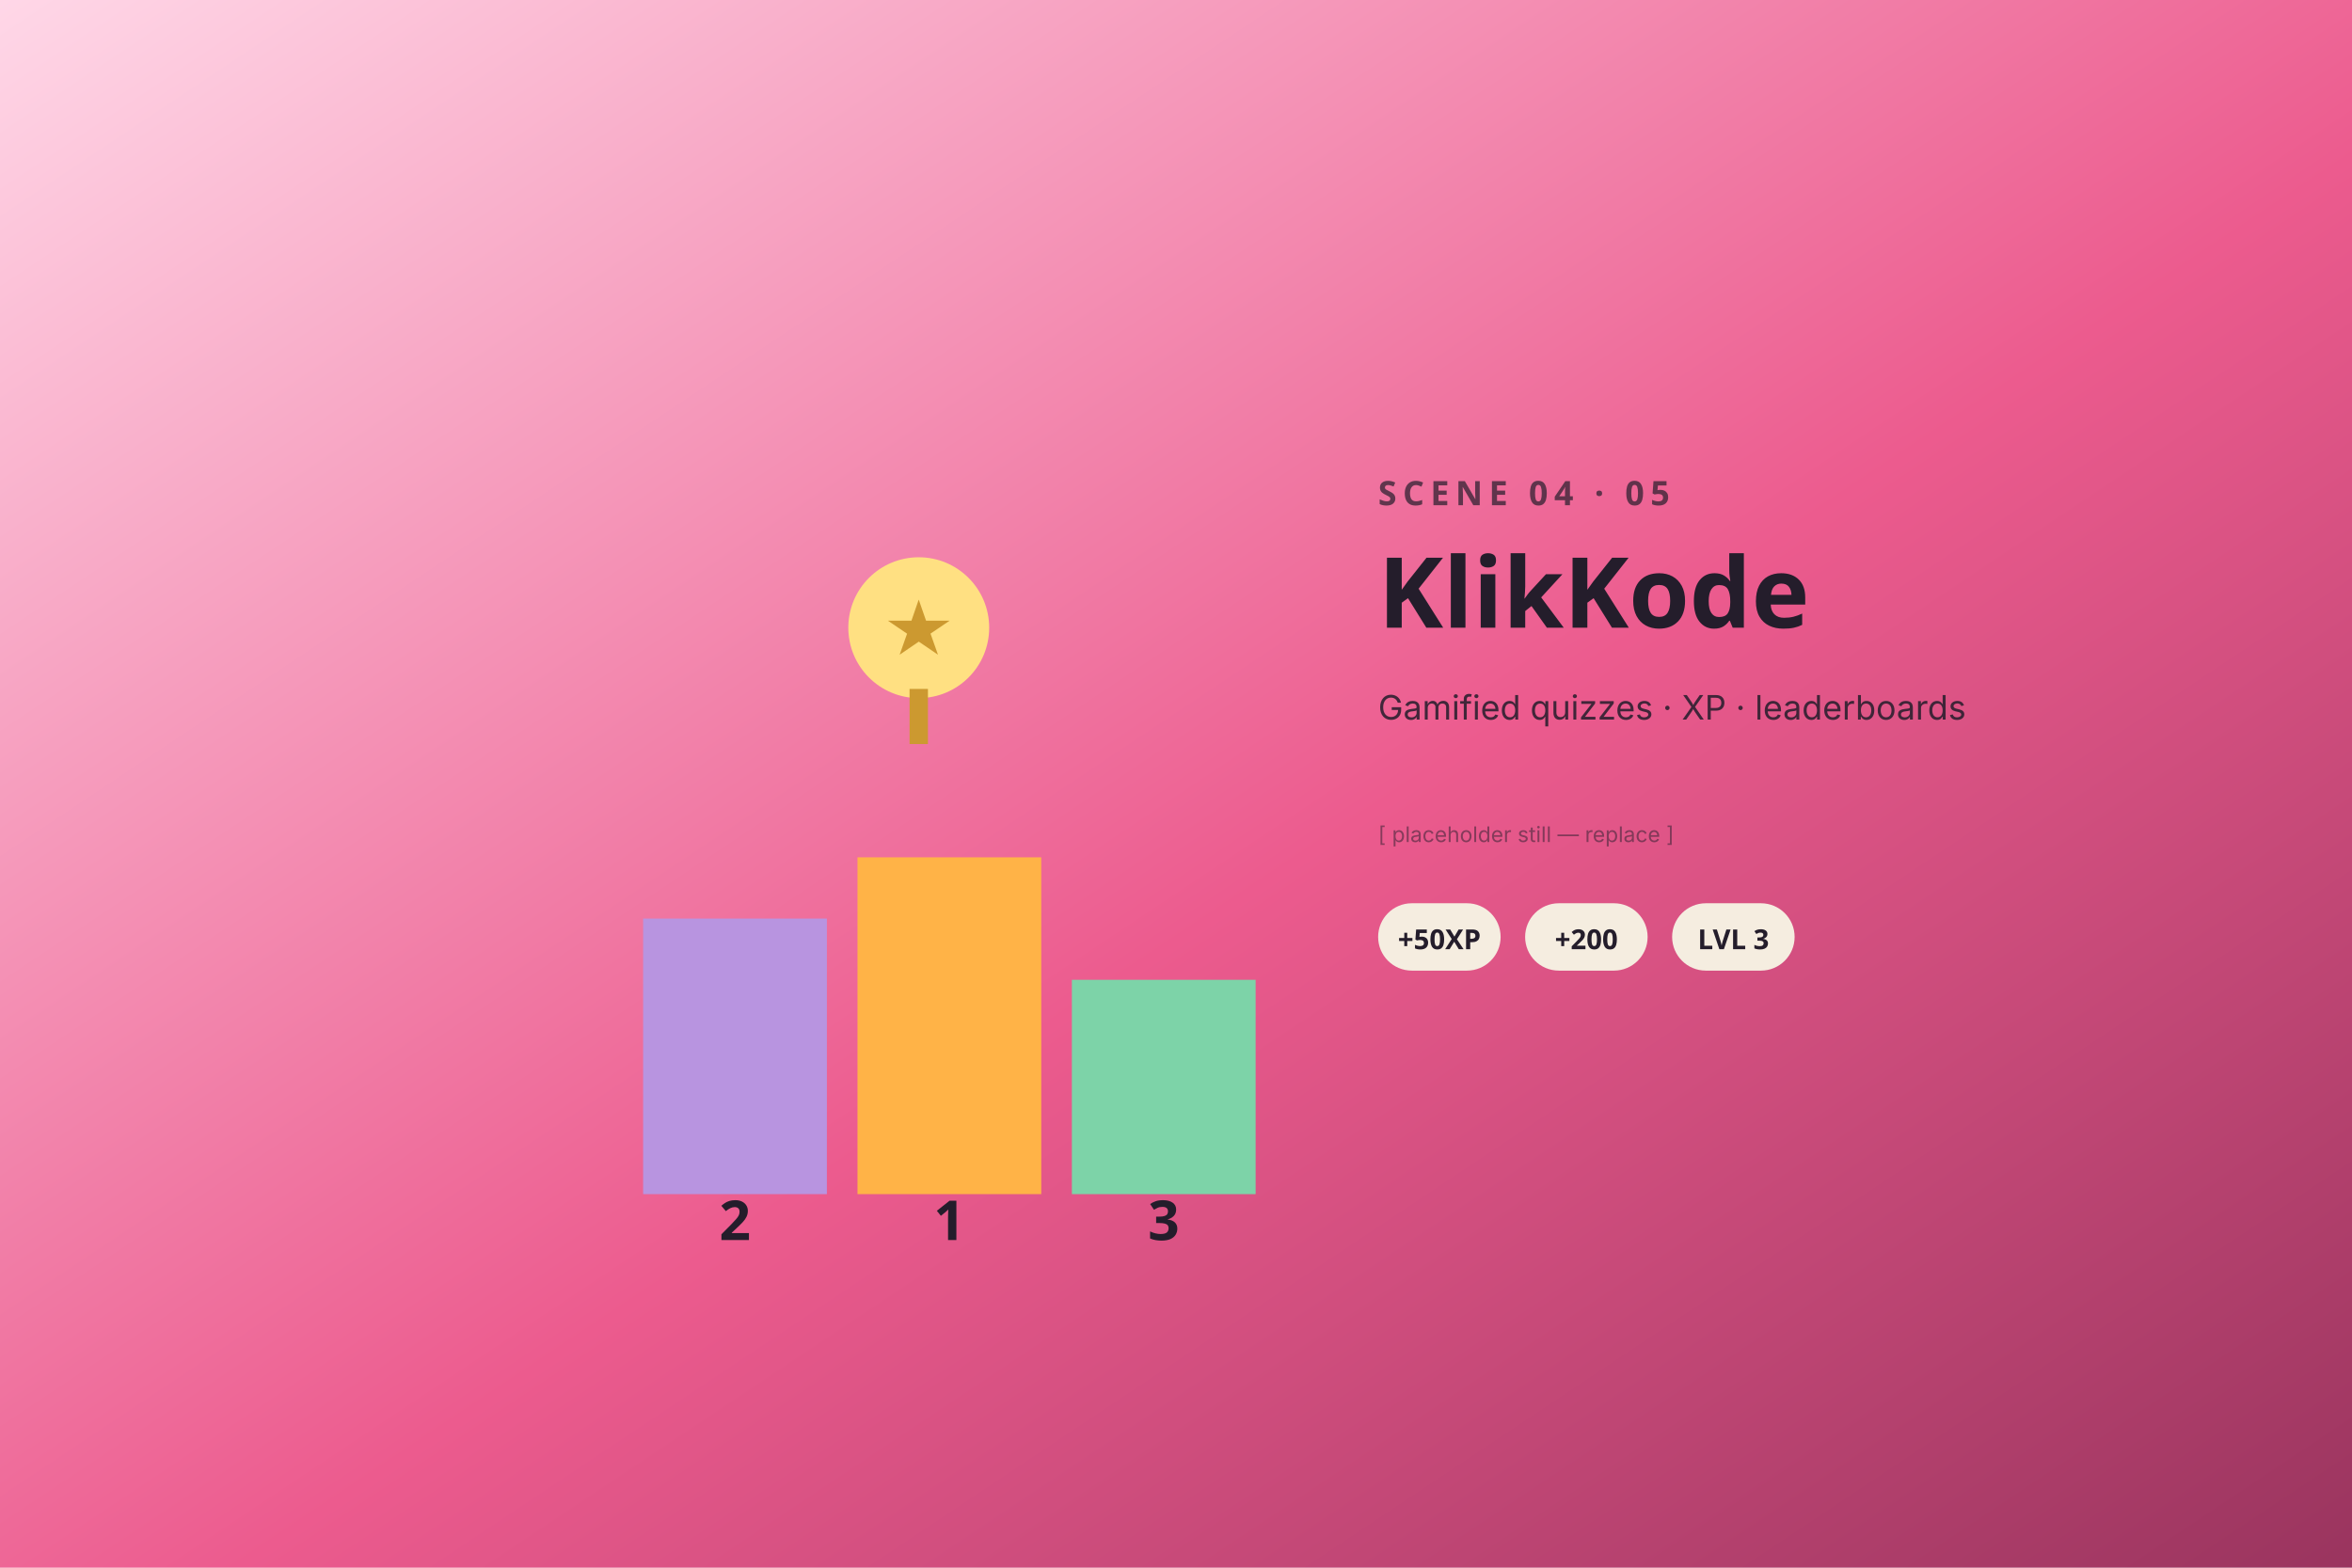
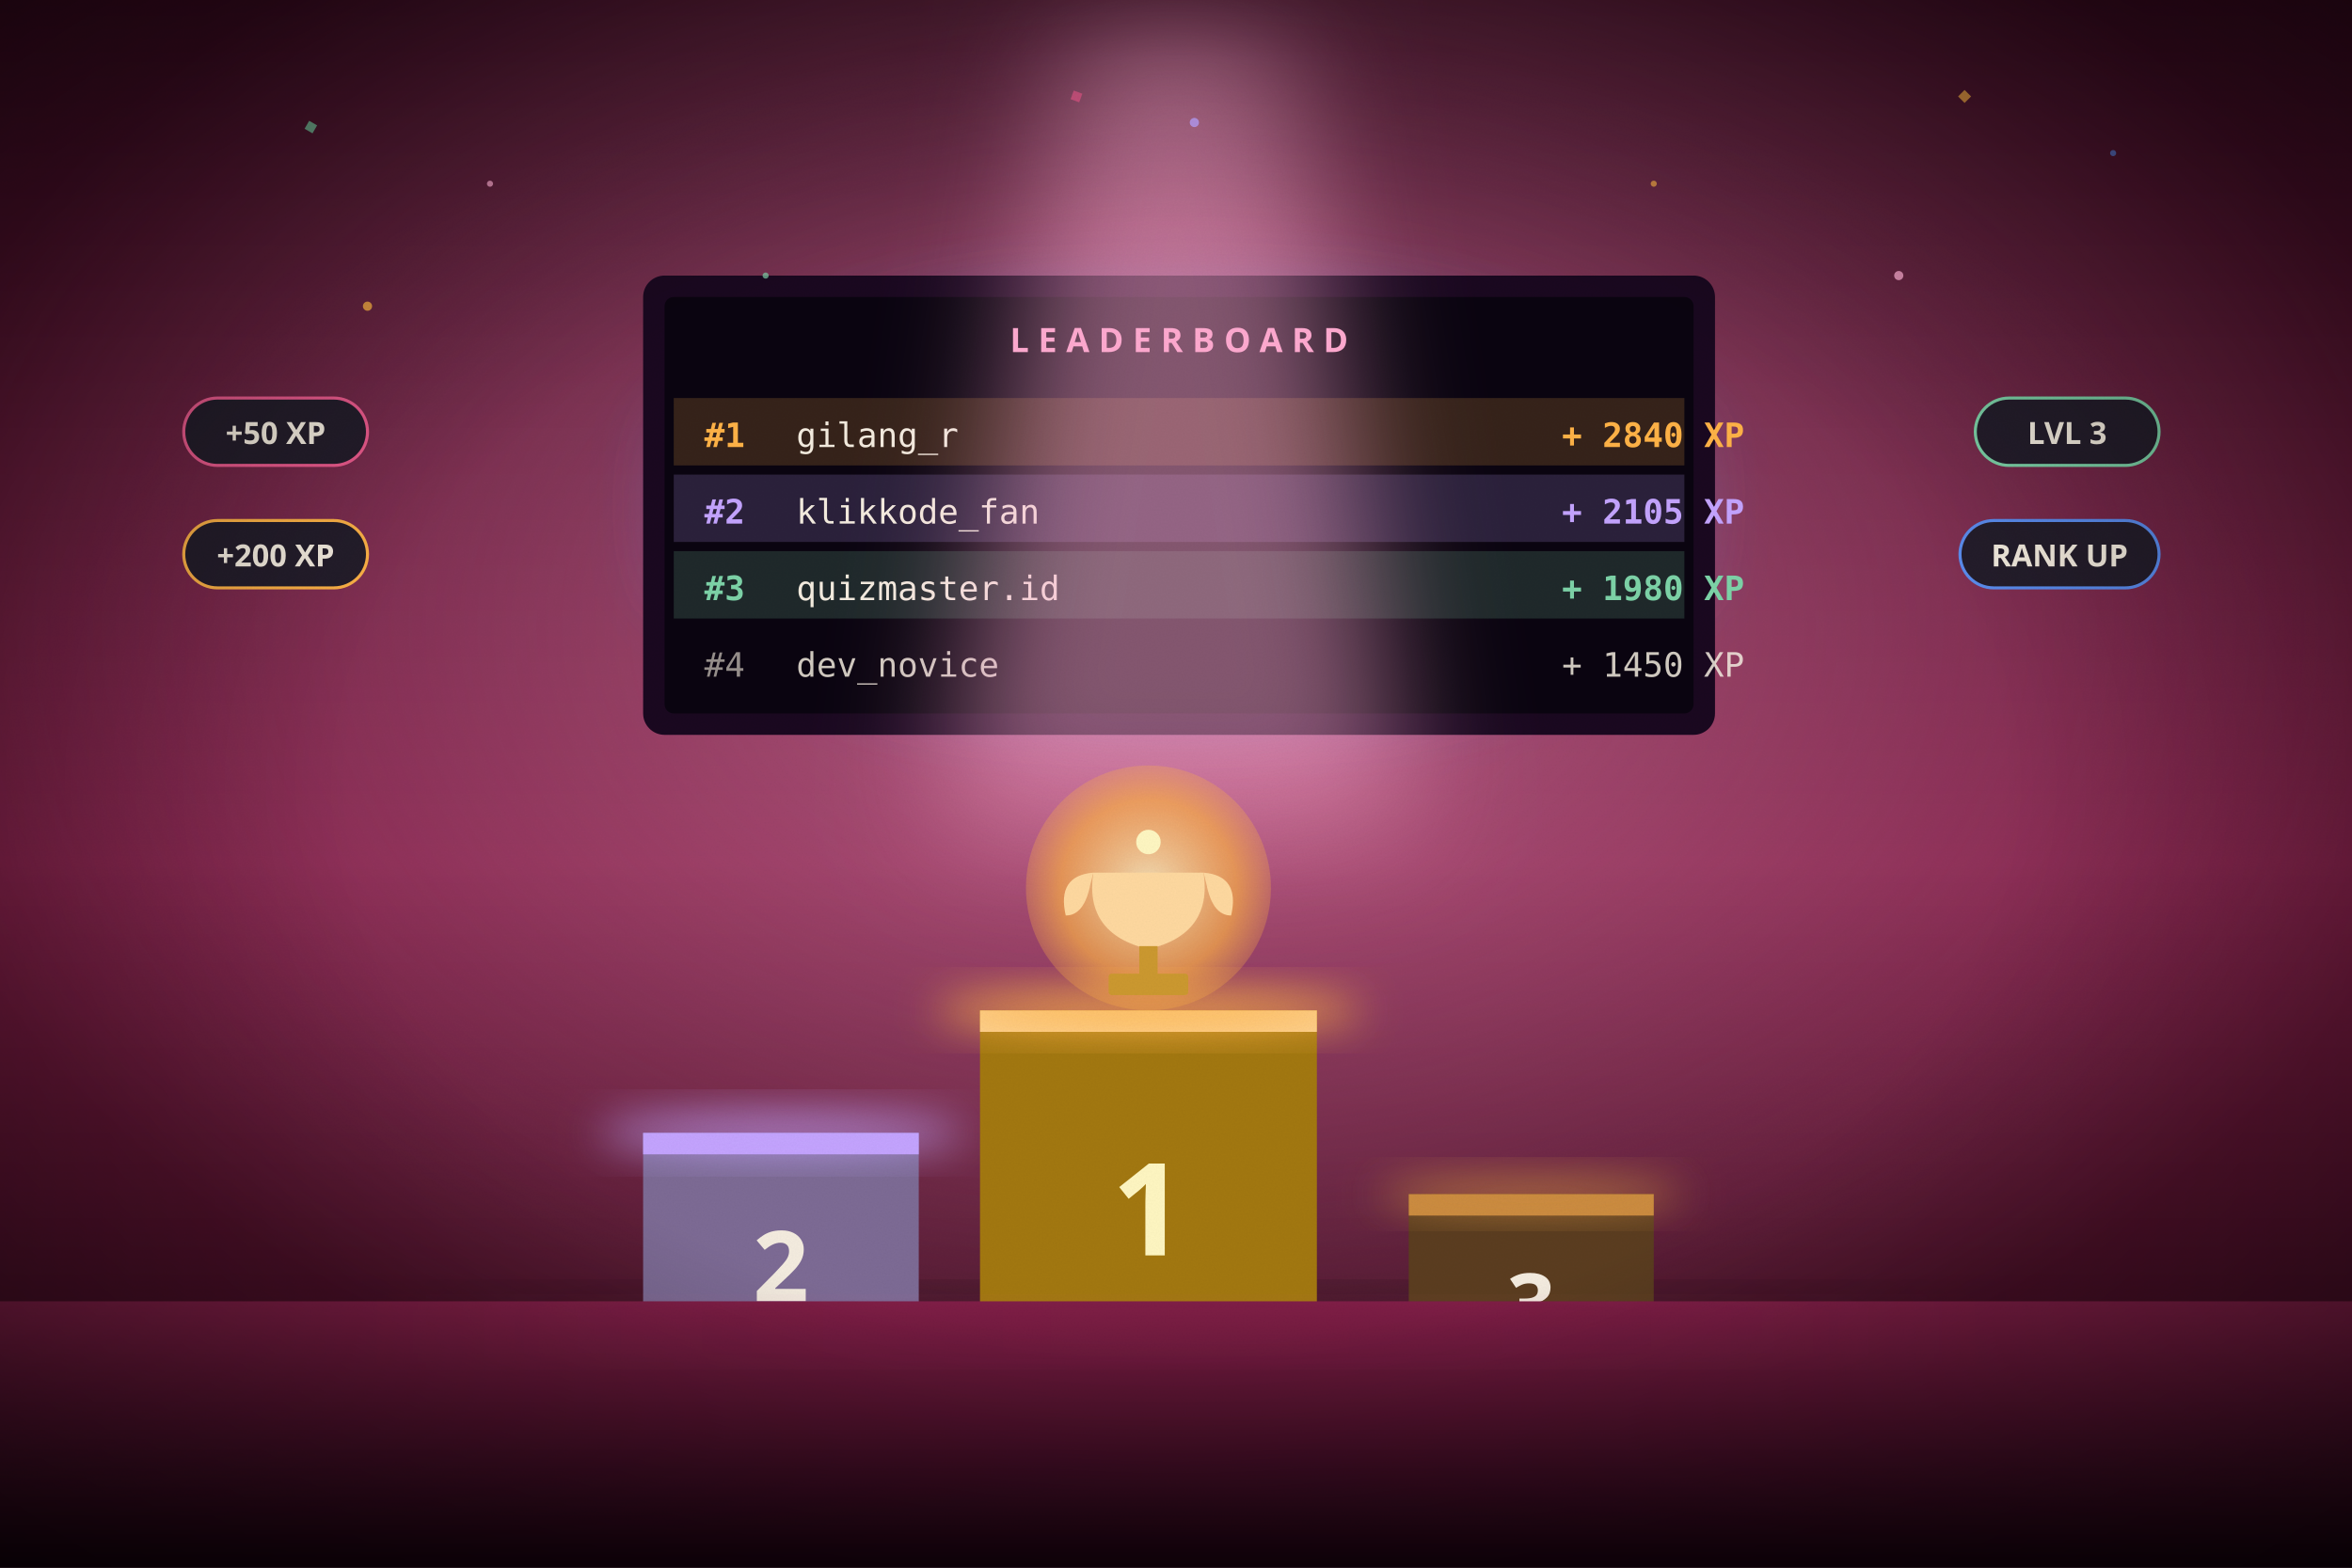
<svg xmlns="http://www.w3.org/2000/svg" viewBox="0 0 1536 1024" preserveAspectRatio="xMidYMid slice">
  <defs>
-     <linearGradient id="bg4" x1="0" y1="0" x2="1" y2="1">
-       <stop offset="0%" stop-color="#ffd8e8" />
-       <stop offset="55%" stop-color="#ec5b8e" />
-       <stop offset="100%" stop-color="#99345e" />
+     <linearGradient id="s4-bg" x1="0" y1="0" x2="0" y2="1">
+       <stop offset="0%" stop-color="#3a0a20" />
+       <stop offset="55%" stop-color="#7d1d45" />
+       <stop offset="100%" stop-color="#220410" />
    </linearGradient>
+     <radialGradient id="s4-spot" cx="50%" cy="40%" r="55%">
+       <stop offset="0%" stop-color="#ffaad0" stop-opacity="0.45" />
+       <stop offset="100%" stop-color="#ffaad0" stop-opacity="0" />
+     </radialGradient>
+     <linearGradient id="s4-floor" x1="0" y1="0" x2="0" y2="1">
+       <stop offset="0%" stop-color="#7d1d45" />
+       <stop offset="100%" stop-color="#10010a" />
+     </linearGradient>
+     <radialGradient id="s4-trophy" cx="50%" cy="50%" r="60%">
+       <stop offset="0%" stop-color="#fff7c2" stop-opacity="1" />
+       <stop offset="60%" stop-color="#ffb347" stop-opacity="0.8" />
+       <stop offset="100%" stop-color="#ffb347" stop-opacity="0" />
+     </radialGradient>
+     <radialGradient id="s4-screen" cx="50%" cy="50%" r="55%">
+       <stop offset="0%" stop-color="#5b8def" stop-opacity="0.85" />
+       <stop offset="100%" stop-color="#5b8def" stop-opacity="0" />
+     </radialGradient>
+     <filter id="s4-soft" x="-50%" y="-50%" width="200%" height="200%">
+       <feGaussianBlur stdDeviation="14" />
+     </filter>
+     <filter id="s4-strong" x="-50%" y="-50%" width="200%" height="200%">
+       <feGaussianBlur stdDeviation="40" />
+     </filter>
+     <filter id="s4-grain" x="0" y="0" width="100%" height="100%">
+       <feTurbulence type="fractalNoise" baseFrequency="0.9" numOctaves="2" seed="19" />
+       <feColorMatrix values="0 0 0 0 0  0 0 0 0 0  0 0 0 0 0  0 0 0 0.06 0" />
+     </filter>
  </defs>
-   <rect width="1536" height="1024" fill="url(#bg4)" />
-   <g transform="translate(420,520)">
-     <rect x="0" y="80" width="120" height="180" fill="#b894e0" />
-     <rect x="140" y="40" width="120" height="220" fill="#ffb347" />
-     <rect x="280" y="120" width="120" height="140" fill="#7dd3a8" />
-     <g transform="translate(180,-110)">
-       <circle cx="0" cy="0" r="46" fill="#ffe082" />
-       <rect x="-6" y="40" width="12" height="36" fill="#cc9930" />
-       <text x="0" y="14" text-anchor="middle" font-size="44" fill="#cc9930" font-weight="700">★</text>
+   <rect width="1536" height="1024" fill="url(#s4-bg)" />
+   <rect width="1536" height="1024" fill="url(#s4-spot)" />
+   <g transform="translate(420,180)">
+     <rect x="-10" y="-10" width="720" height="320" fill="url(#s4-screen)" filter="url(#s4-soft)" />
+     <rect x="0" y="0" width="700" height="300" rx="14" fill="#1a0820" />
+     <rect x="14" y="14" width="672" height="272" rx="6" fill="#0a0410" />
+     <text x="350" y="50" text-anchor="middle" font-family="ui-rounded, system-ui, sans-serif" font-weight="700" font-size="22" fill="#ffaad0" letter-spacing="6">LEADERBOARD</text>
+     <g font-family="ui-monospace, Menlo, monospace" font-size="22">
+       <rect x="20" y="80" width="660" height="44" fill="#ffb347" opacity="0.18" />
+       <text x="40" y="112" fill="#ffb347" font-weight="700">#1</text>
+       <text x="100" y="112" fill="#f5ede0">gilang_r</text>
+       <text x="600" y="112" fill="#ffb347" font-weight="700">+ 2840 XP</text>
+       <rect x="20" y="130" width="660" height="44" fill="#c4a4ff" opacity="0.18" />
+       <text x="40" y="162" fill="#c4a4ff" font-weight="700">#2</text>
+       <text x="100" y="162" fill="#f5ede0">klikkode_fan</text>
+       <text x="600" y="162" fill="#c4a4ff" font-weight="700">+ 2105 XP</text>
+       <rect x="20" y="180" width="660" height="44" fill="#7dd3a8" opacity="0.18" />
+       <text x="40" y="212" fill="#7dd3a8" font-weight="700">#3</text>
+       <text x="100" y="212" fill="#f5ede0">quizmaster.id</text>
+       <text x="600" y="212" fill="#7dd3a8" font-weight="700">+ 1980 XP</text>
+       <text x="40" y="262" fill="#f5ede0" opacity="0.6">#4</text>
+       <text x="100" y="262" fill="#f5ede0" opacity="0.85">dev_novice</text>
+       <text x="600" y="262" fill="#f5ede0" opacity="0.85">+ 1450 XP</text>
    </g>
-     <text x="60" y="290" text-anchor="middle" font-size="36" font-weight="700" fill="#241d2b" font-family="ui-rounded, system-ui, sans-serif">2</text>
-     <text x="200" y="290" text-anchor="middle" font-size="36" font-weight="700" fill="#241d2b" font-family="ui-rounded, system-ui, sans-serif">1</text>
-     <text x="340" y="290" text-anchor="middle" font-size="36" font-weight="700" fill="#241d2b" font-family="ui-rounded, system-ui, sans-serif">3</text>
  </g>
-   <g transform="translate(900,330)">
-     <text x="0" y="0" font-family="ui-rounded, system-ui, sans-serif" font-weight="700" letter-spacing="4" font-size="22" fill="#241d2b" fill-opacity="0.7">SCENE 04 · 05</text>
-     <text x="0" y="80" font-family="ui-rounded, system-ui, sans-serif" font-size="64" font-weight="700" fill="#241d2b">KlikKode</text>
-     <text x="0" y="140" font-family="-apple-system, system-ui, sans-serif" font-size="22" fill="#241d2b" fill-opacity="0.85">Gamified quizzes · XP · leaderboards</text>
-     <text x="0" y="220" font-family="-apple-system, system-ui, sans-serif" font-size="14" fill="#241d2b" fill-opacity="0.5">[ placeholder still — replace ]</text>
-     <g transform="translate(0,260)" font-family="ui-rounded, system-ui, sans-serif" font-weight="700" fill="#241d2b">
-       <g transform="translate(0,0)">
-         <rect width="80" height="44" rx="22" fill="#f5ede0" />
-         <text x="40" y="30" text-anchor="middle" font-size="18">+50XP</text>
-       </g>
-       <g transform="translate(96,0)">
-         <rect width="80" height="44" rx="22" fill="#f5ede0" />
-         <text x="40" y="30" text-anchor="middle" font-size="18">+200</text>
-       </g>
-       <g transform="translate(192,0)">
-         <rect width="80" height="44" rx="22" fill="#f5ede0" />
-         <text x="40" y="30" text-anchor="middle" font-size="18">LVL 3</text>
+   <g opacity="0.5" filter="url(#s4-strong)">
+     <polygon points="700,0 836,0 920,540 616,540" fill="#ffaad0" />
+   </g>
+   <g transform="translate(420,560)">
+     <ellipse cx="350" cy="320" rx="500" ry="22" fill="#000" opacity="0.5" filter="url(#s4-strong)" />
+     <g transform="translate(0,180)">
+       <rect width="180" height="180" fill="#7d6b95" />
+       <rect x="0" y="0" width="180" height="14" fill="#c4a4ff" />
+       <ellipse cx="90" cy="0" rx="120" ry="14" fill="#c4a4ff" opacity="0.7" filter="url(#s4-soft)" />
+       <text x="90" y="110" text-anchor="middle" font-family="ui-rounded, system-ui, sans-serif" font-weight="900" font-size="64" fill="#f5ede0">2</text>
+     </g>
+     <g transform="translate(220,100)">
+       <rect width="220" height="260" fill="#a37810" />
+       <rect x="0" y="0" width="220" height="14" fill="#ffd9a0" />
+       <ellipse cx="110" cy="0" rx="140" ry="14" fill="#ffb347" opacity="0.85" filter="url(#s4-soft)" />
+       <text x="110" y="160" text-anchor="middle" font-family="ui-rounded, system-ui, sans-serif" font-weight="900" font-size="84" fill="#fff7c2">1</text>
+       <g transform="translate(110,-80)">
+         <ellipse cx="0" cy="0" rx="80" ry="80" fill="url(#s4-trophy)" opacity="0.85" />
+         <path d="M -36,-10 Q -42,30 0,40 Q 42,30 36,-10 Z" fill="#ffd9a0" />
+         <rect x="-6" y="38" width="12" height="22" fill="#cc9930" />
+         <rect x="-26" y="56" width="52" height="14" rx="2" fill="#cc9930" />
+         <path d="M -36,-10 Q -60,-8 -54,18 Q -42,18 -38,-2 Z" fill="#ffd9a0" />
+         <path d="M  36,-10 Q  60,-8  54,18 Q  42,18  38,-2 Z" fill="#ffd9a0" />
+         <circle cx="0" cy="-30" r="8" fill="#fff7c2" />
      </g>
    </g>
+     <g transform="translate(500,220)">
+       <rect width="160" height="140" fill="#5b3d20" />
+       <rect x="0" y="0" width="160" height="14" fill="#cc8c40" />
+       <ellipse cx="80" cy="0" rx="100" ry="12" fill="#cc8c40" opacity="0.7" filter="url(#s4-soft)" />
+       <text x="80" y="92" text-anchor="middle" font-family="ui-rounded, system-ui, sans-serif" font-weight="900" font-size="56" fill="#f5ede0">3</text>
+     </g>
  </g>
+   <g font-family="ui-rounded, system-ui, sans-serif" font-weight="700" fill="#f5ede0">
+     <g transform="translate(120,260)">
+       <rect width="120" height="44" rx="22" fill="#241d2b" stroke="#ec5b8e" stroke-width="2" />
+       <text x="60" y="30" text-anchor="middle" font-size="20">+50 XP</text>
+     </g>
+     <g transform="translate(120,340)">
+       <rect width="120" height="44" rx="22" fill="#241d2b" stroke="#ffb347" stroke-width="2" />
+       <text x="60" y="30" text-anchor="middle" font-size="20">+200 XP</text>
+     </g>
+     <g transform="translate(1290,260)">
+       <rect width="120" height="44" rx="22" fill="#241d2b" stroke="#7dd3a8" stroke-width="2" />
+       <text x="60" y="30" text-anchor="middle" font-size="20">LVL 3</text>
+     </g>
+     <g transform="translate(1280,340)">
+       <rect width="130" height="44" rx="22" fill="#241d2b" stroke="#5b8def" stroke-width="2" />
+       <text x="65" y="30" text-anchor="middle" font-size="20">RANK UP</text>
+     </g>
+   </g>
+   <g>
+     <circle cx="240" cy="200" r="3" fill="#ffb347" opacity="0.85" />
+     <circle cx="320" cy="120" r="2" fill="#ffaad0" opacity="0.8" />
+     <circle cx="500" cy="180" r="2" fill="#7dd3a8" opacity="0.7" />
+     <circle cx="780" cy="80" r="3" fill="#c4a4ff" opacity="0.9" />
+     <circle cx="1080" cy="120" r="2" fill="#ffb347" opacity="0.7" />
+     <circle cx="1240" cy="180" r="3" fill="#ffaad0" opacity="0.85" />
+     <circle cx="1380" cy="100" r="2" fill="#5b8def" opacity="0.7" />
+     <rect x="200" y="80" width="6" height="6" fill="#7dd3a8" opacity="0.8" transform="rotate(30 203 83)" />
+     <rect x="1280" y="60" width="6" height="6" fill="#ffb347" opacity="0.8" transform="rotate(45 1283 63)" />
+     <rect x="700" y="60" width="6" height="6" fill="#ec5b8e" opacity="0.8" transform="rotate(20 703 63)" />
+   </g>
+   <rect x="0" y="850" width="1536" height="174" fill="url(#s4-floor)" />
+   <ellipse cx="768" cy="870" rx="500" ry="12" fill="#ec5b8e" opacity="0.22" filter="url(#s4-strong)" />
+   <radialGradient id="s4-vig" cx="50%" cy="50%" r="70%">
+     <stop offset="50%" stop-color="#000" stop-opacity="0" />
+     <stop offset="100%" stop-color="#000" stop-opacity="0.55" />
+   </radialGradient>
+   <rect width="1536" height="1024" fill="url(#s4-vig)" />
+   <rect width="1536" height="1024" filter="url(#s4-grain)" opacity="0.5" />
</svg>
